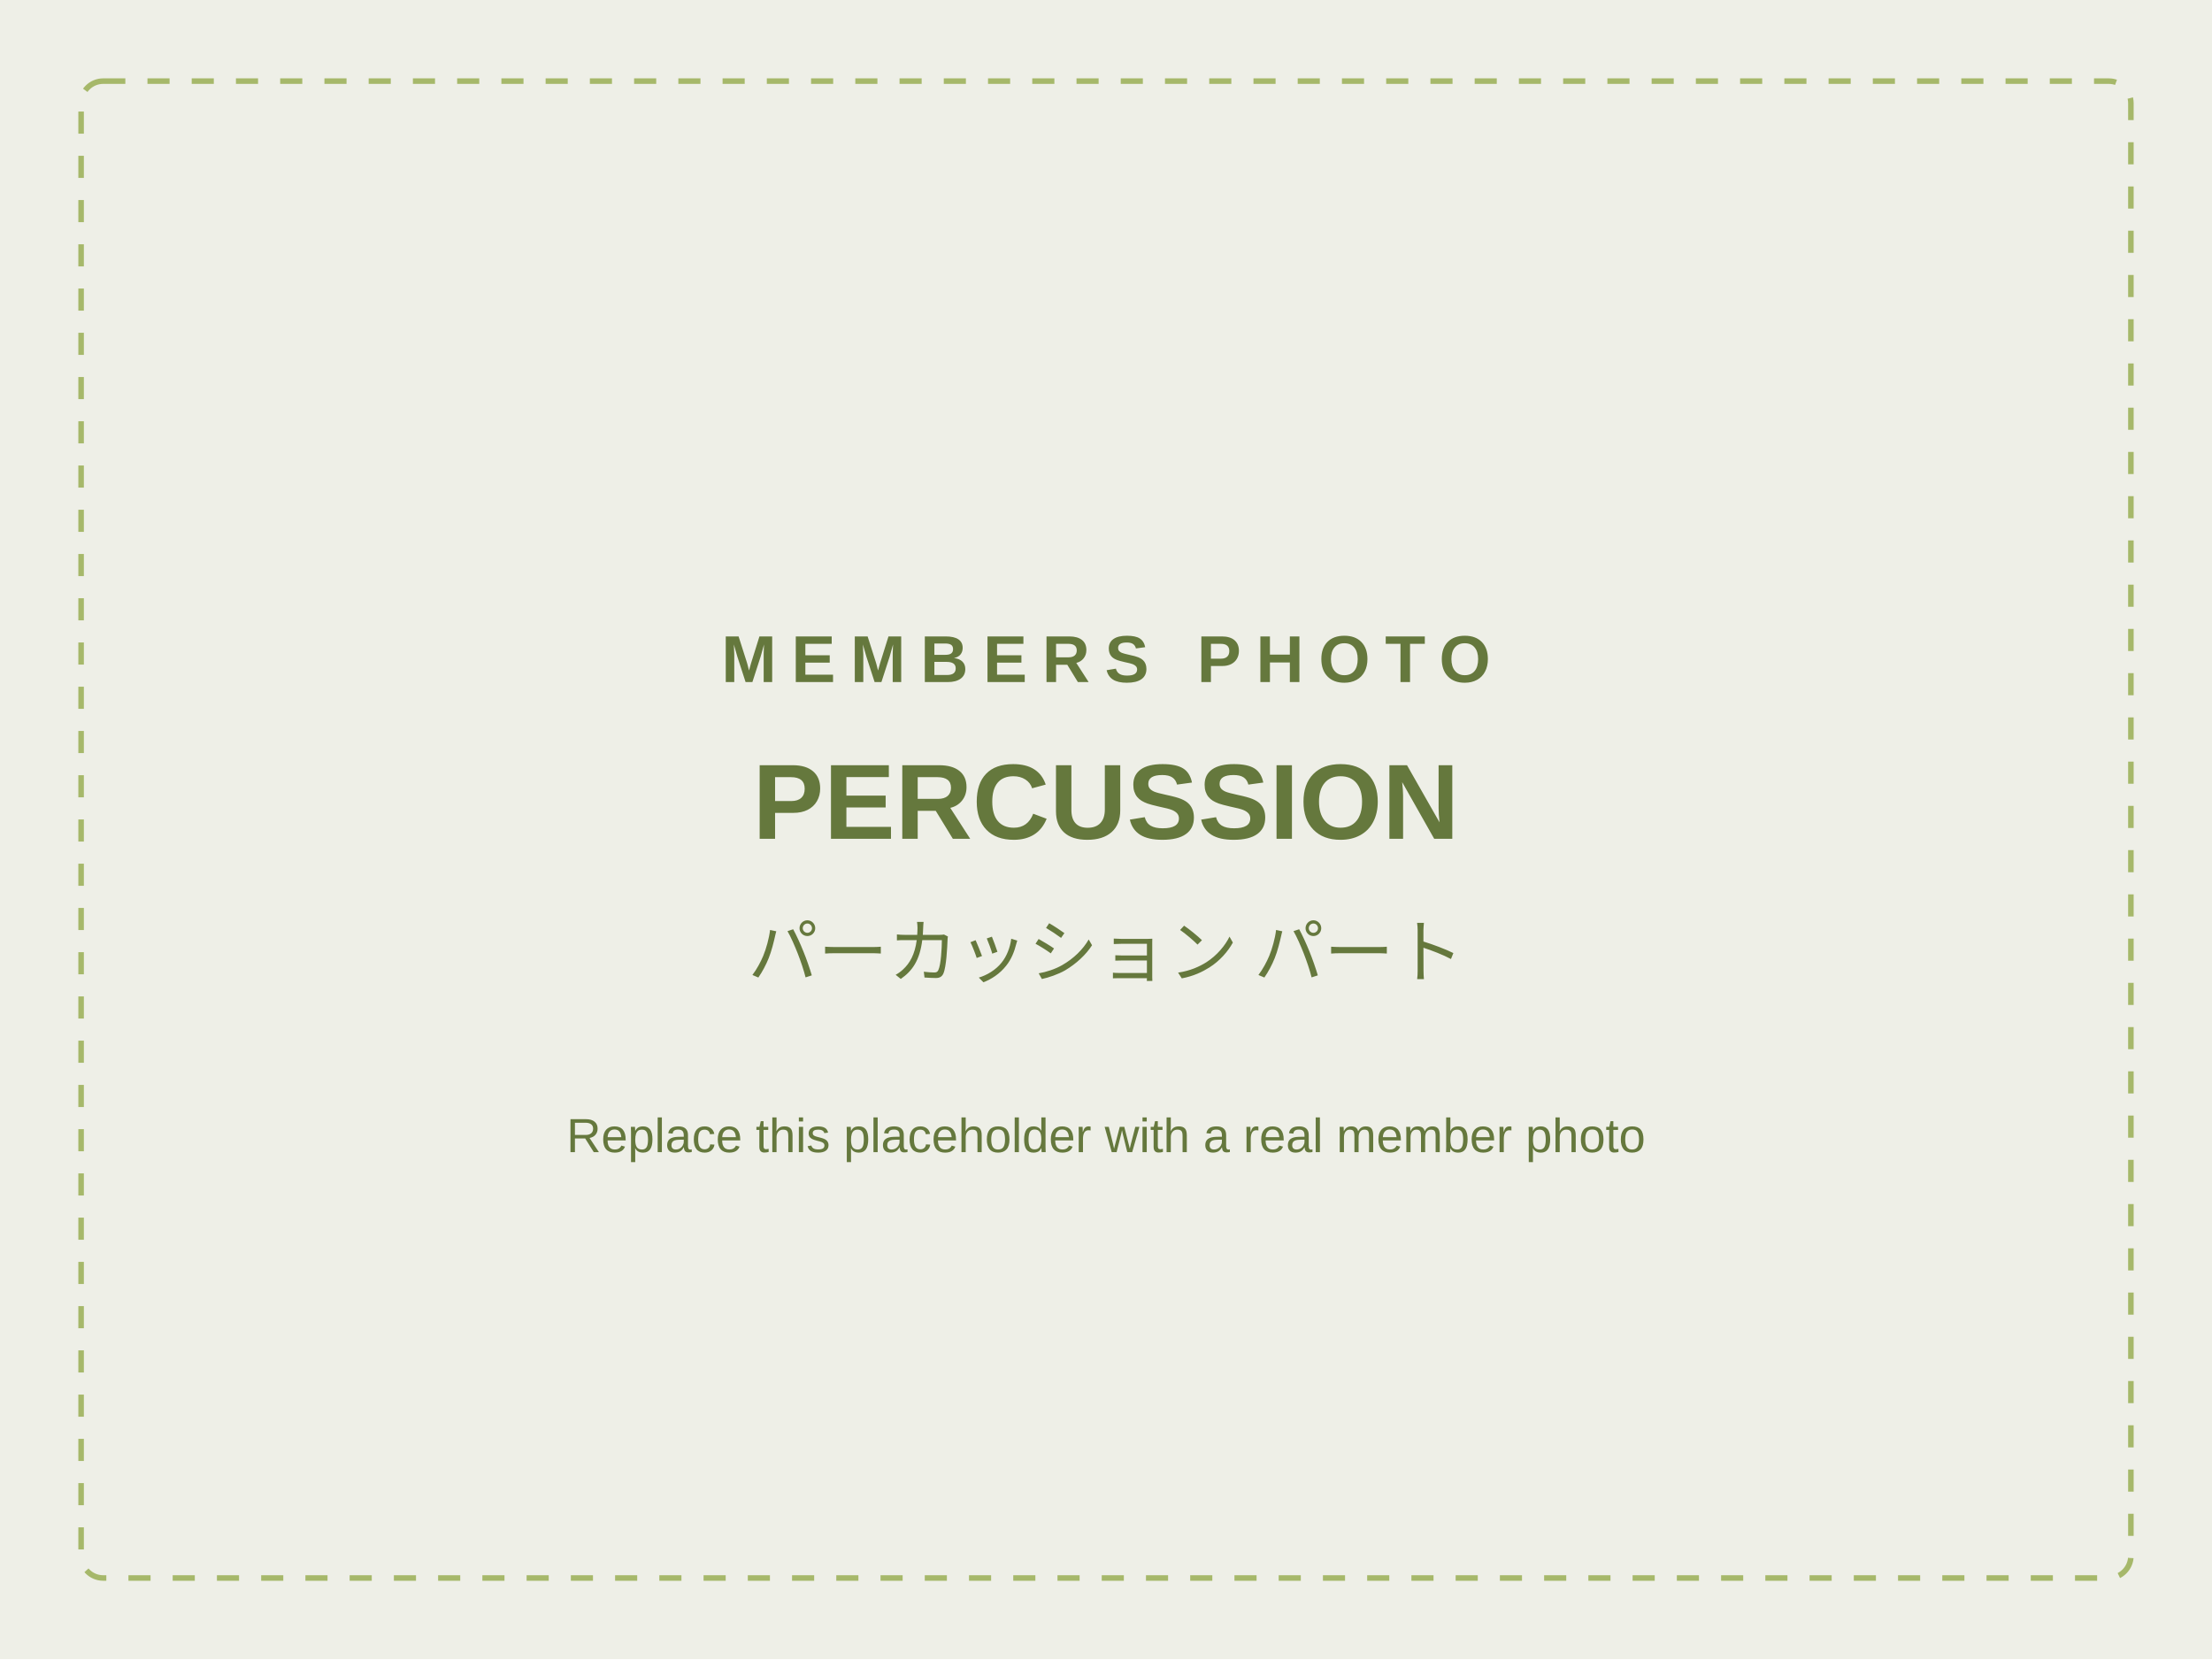
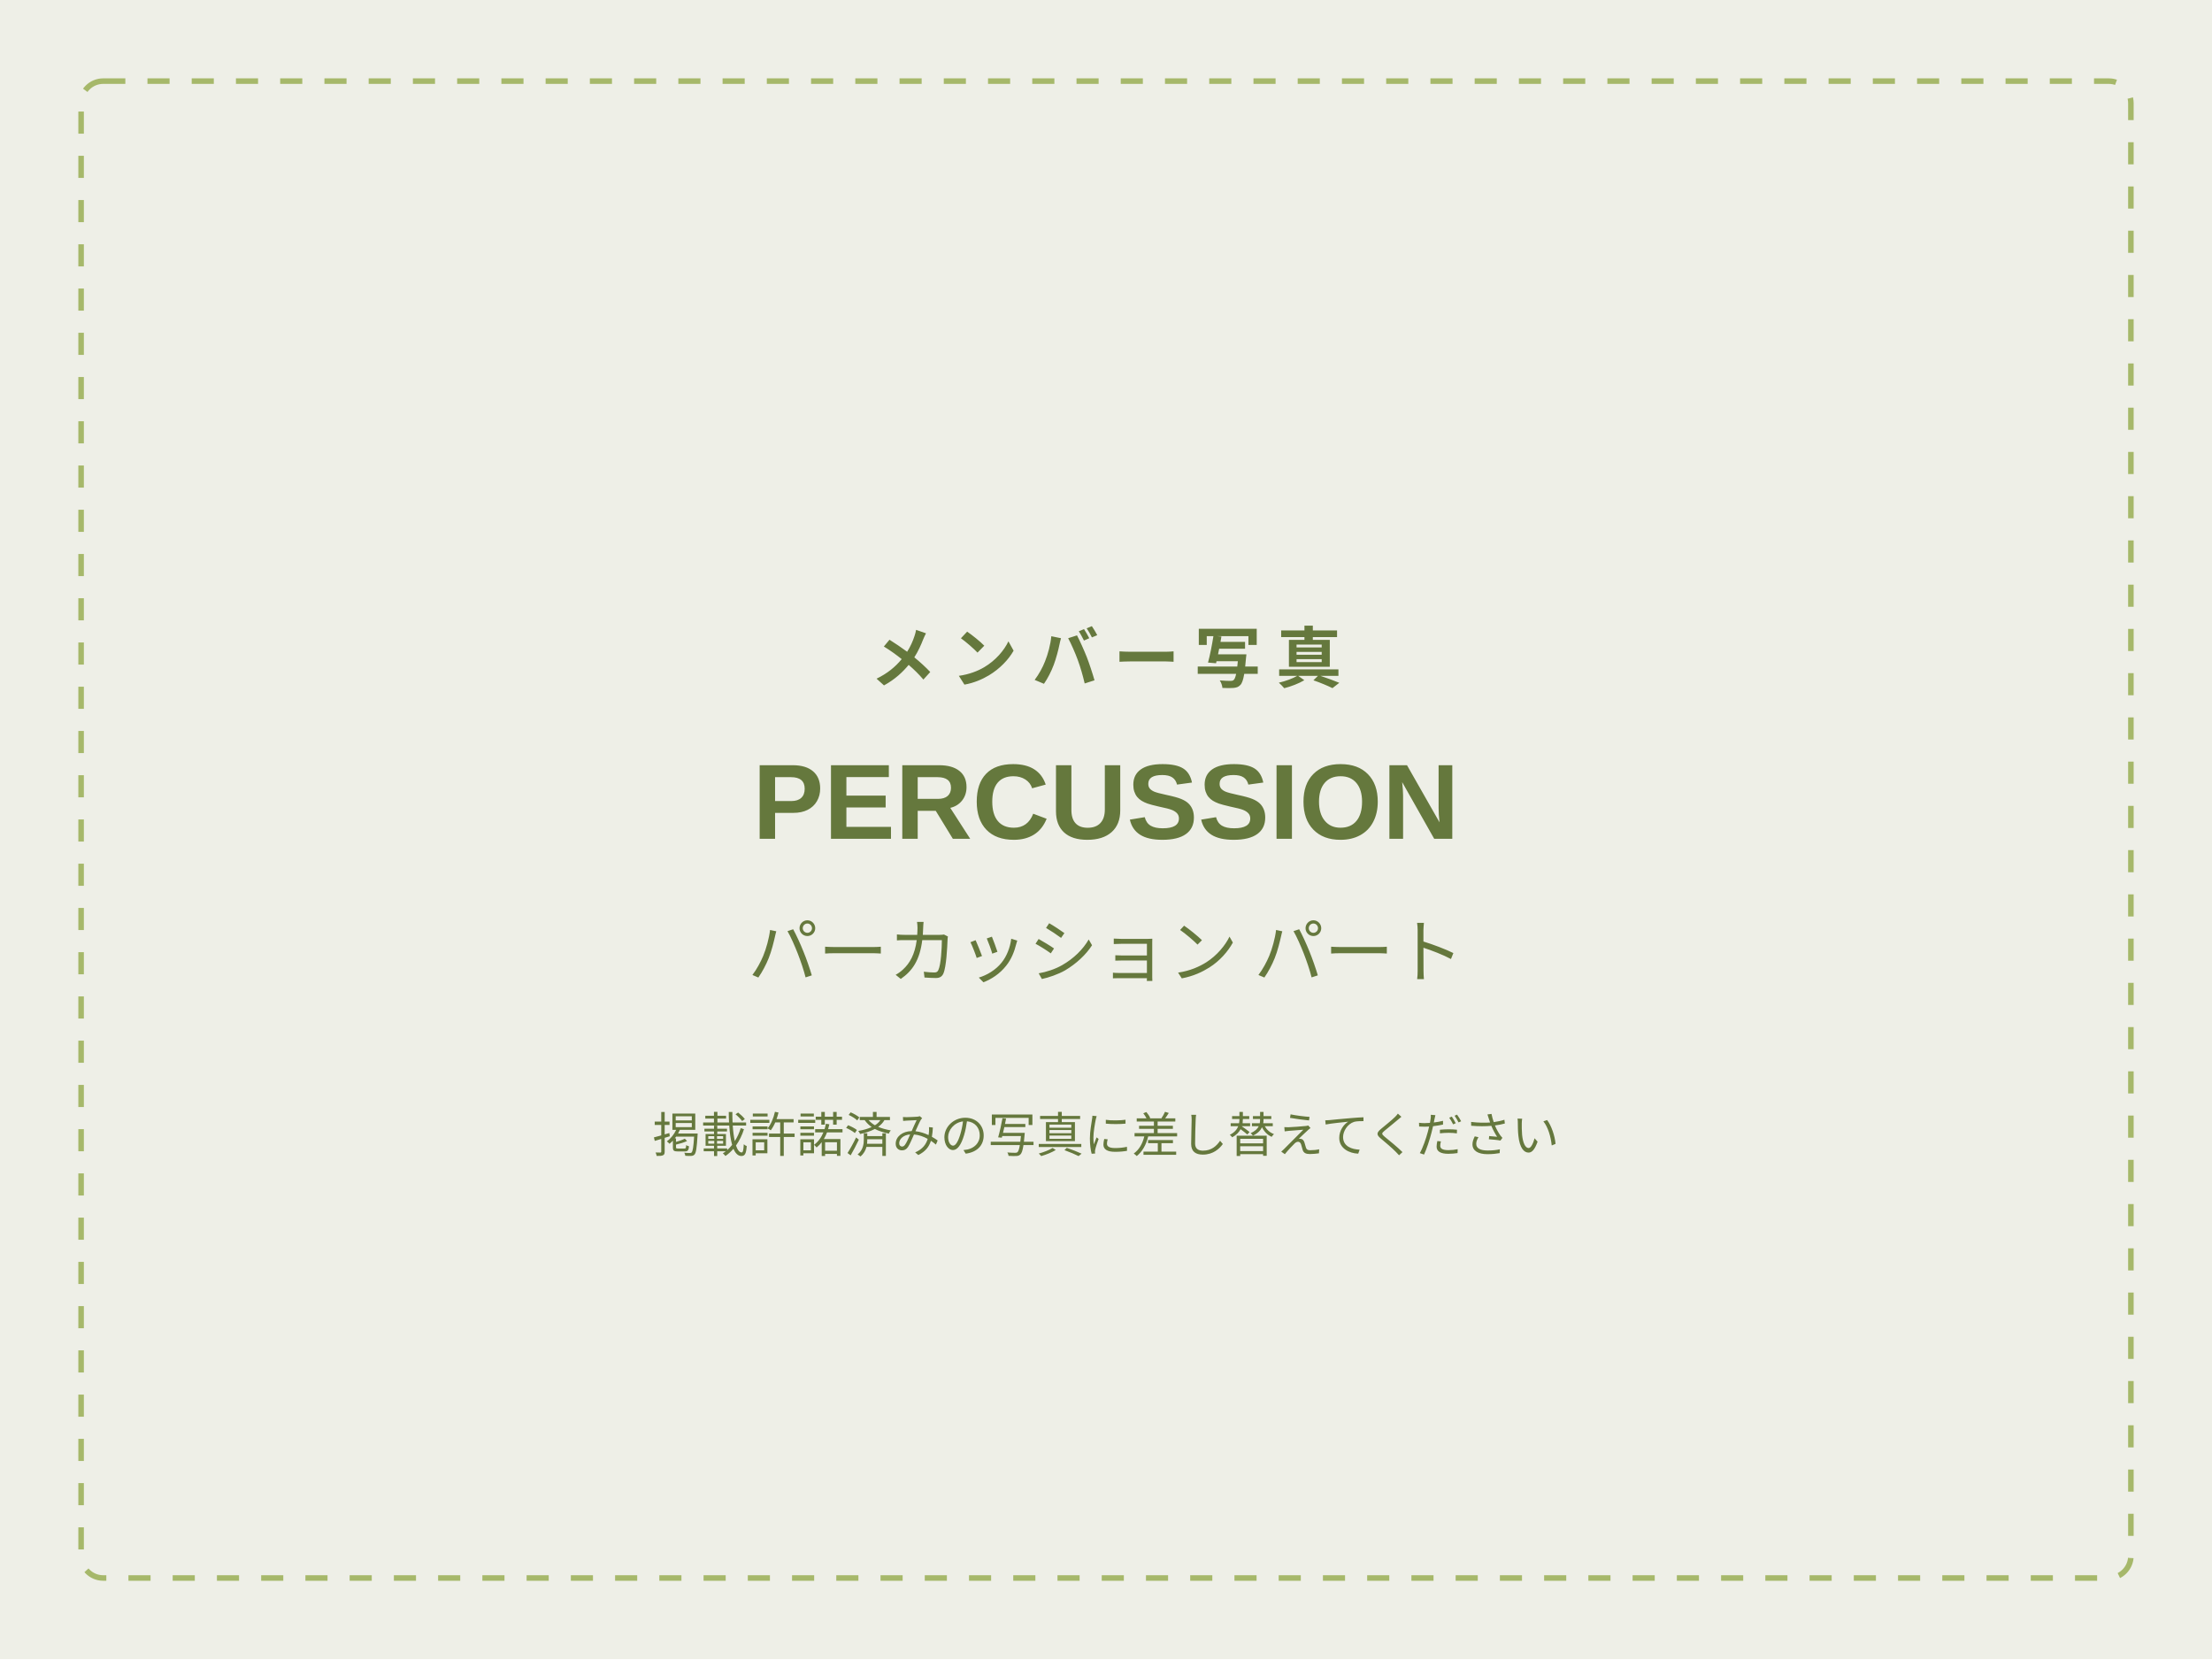
- <svg xmlns="http://www.w3.org/2000/svg" width="1200" height="900" viewBox="0 0 1200 900">
+ <svg xmlns="http://www.w3.org/2000/svg" width="1200" height="900" viewBox="0 0 1200 900" role="img" aria-labelledby="title desc">
  <rect width="1200" height="900" fill="#eeefe7" />
  <rect x="44" y="44" width="1112" height="812" rx="12" fill="none" stroke="#a6b86a" stroke-width="3" stroke-dasharray="12 12" />
  <g fill="#65783d" text-anchor="middle" font-family="Arial, sans-serif">
-     <text x="600" y="370" font-size="36" font-weight="700" letter-spacing="8">MEMBERS PHOTO</text>
+     <text x="600" y="370" font-size="36" font-weight="700" letter-spacing="8">メンバー写真</text>
    <text x="600" y="455" font-size="58" font-weight="700">PERCUSSION</text>
    <text x="600" y="530" font-size="38">パーカッション パート</text>
-     <text x="600" y="625" font-size="26">Replace this placeholder with a real member photo</text>
+     <text x="600" y="625" font-size="26">掲載許諾済みの写真に差し替えてください</text>
  </g>
</svg>
